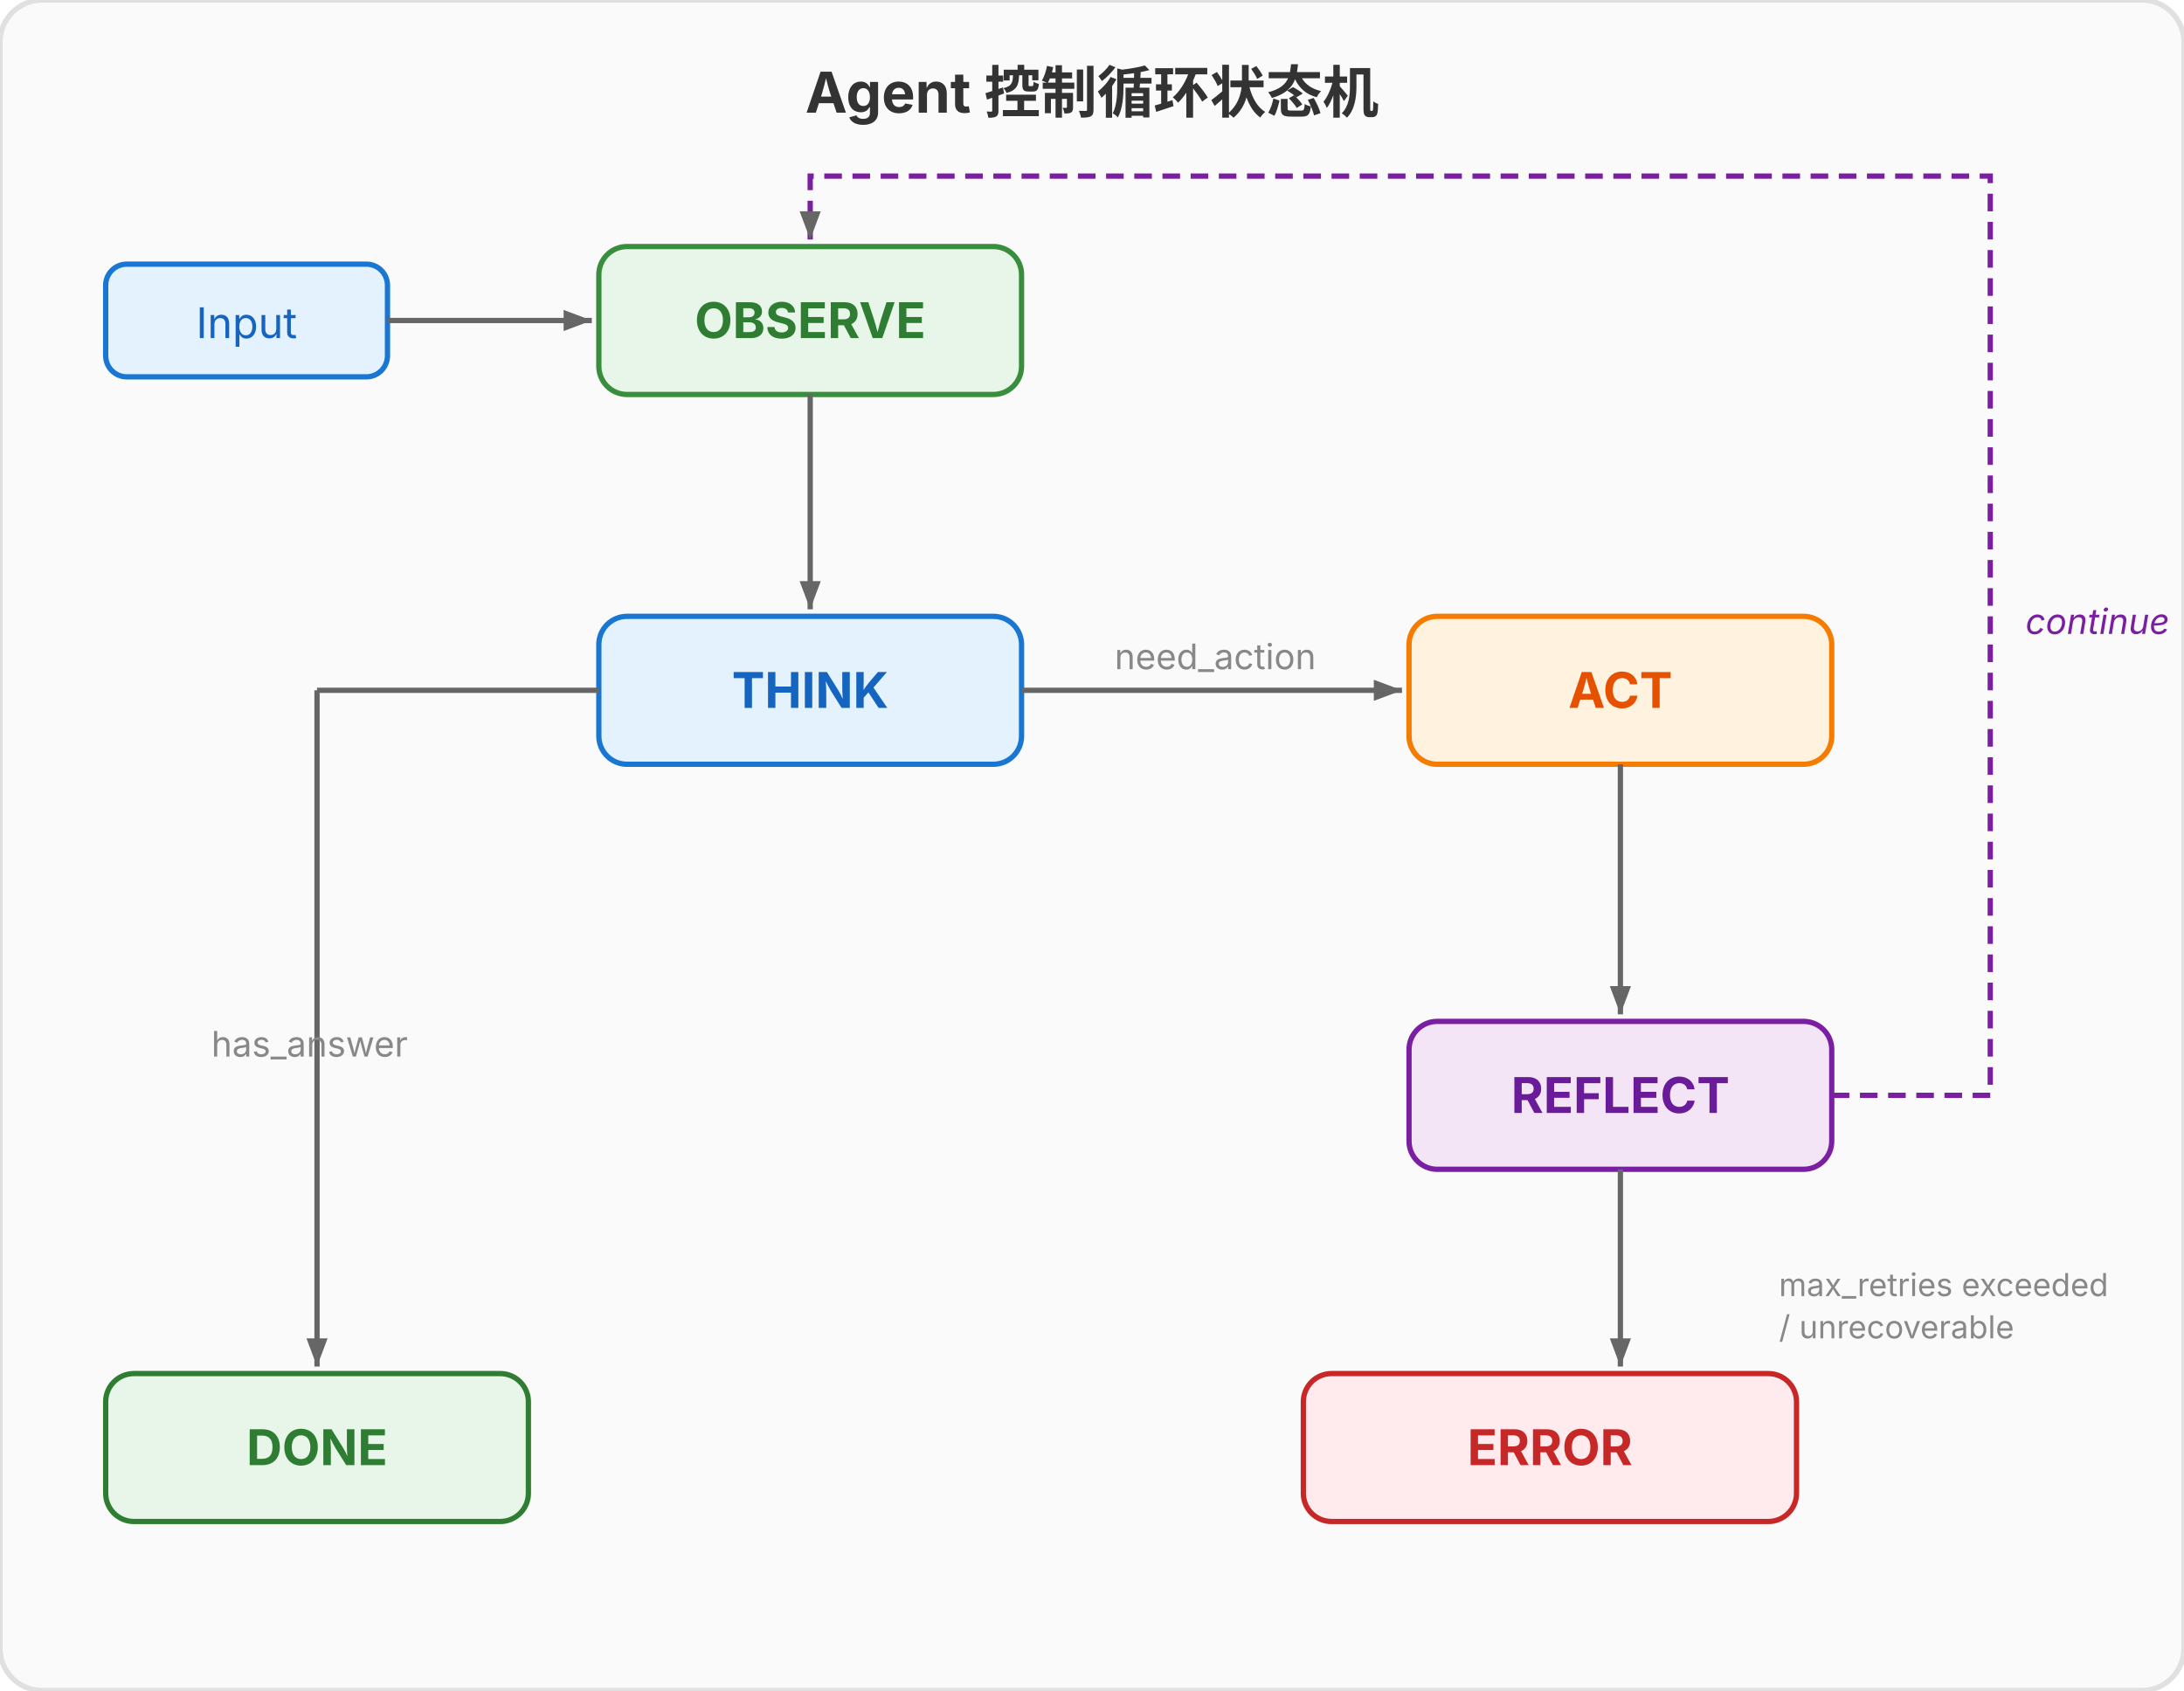
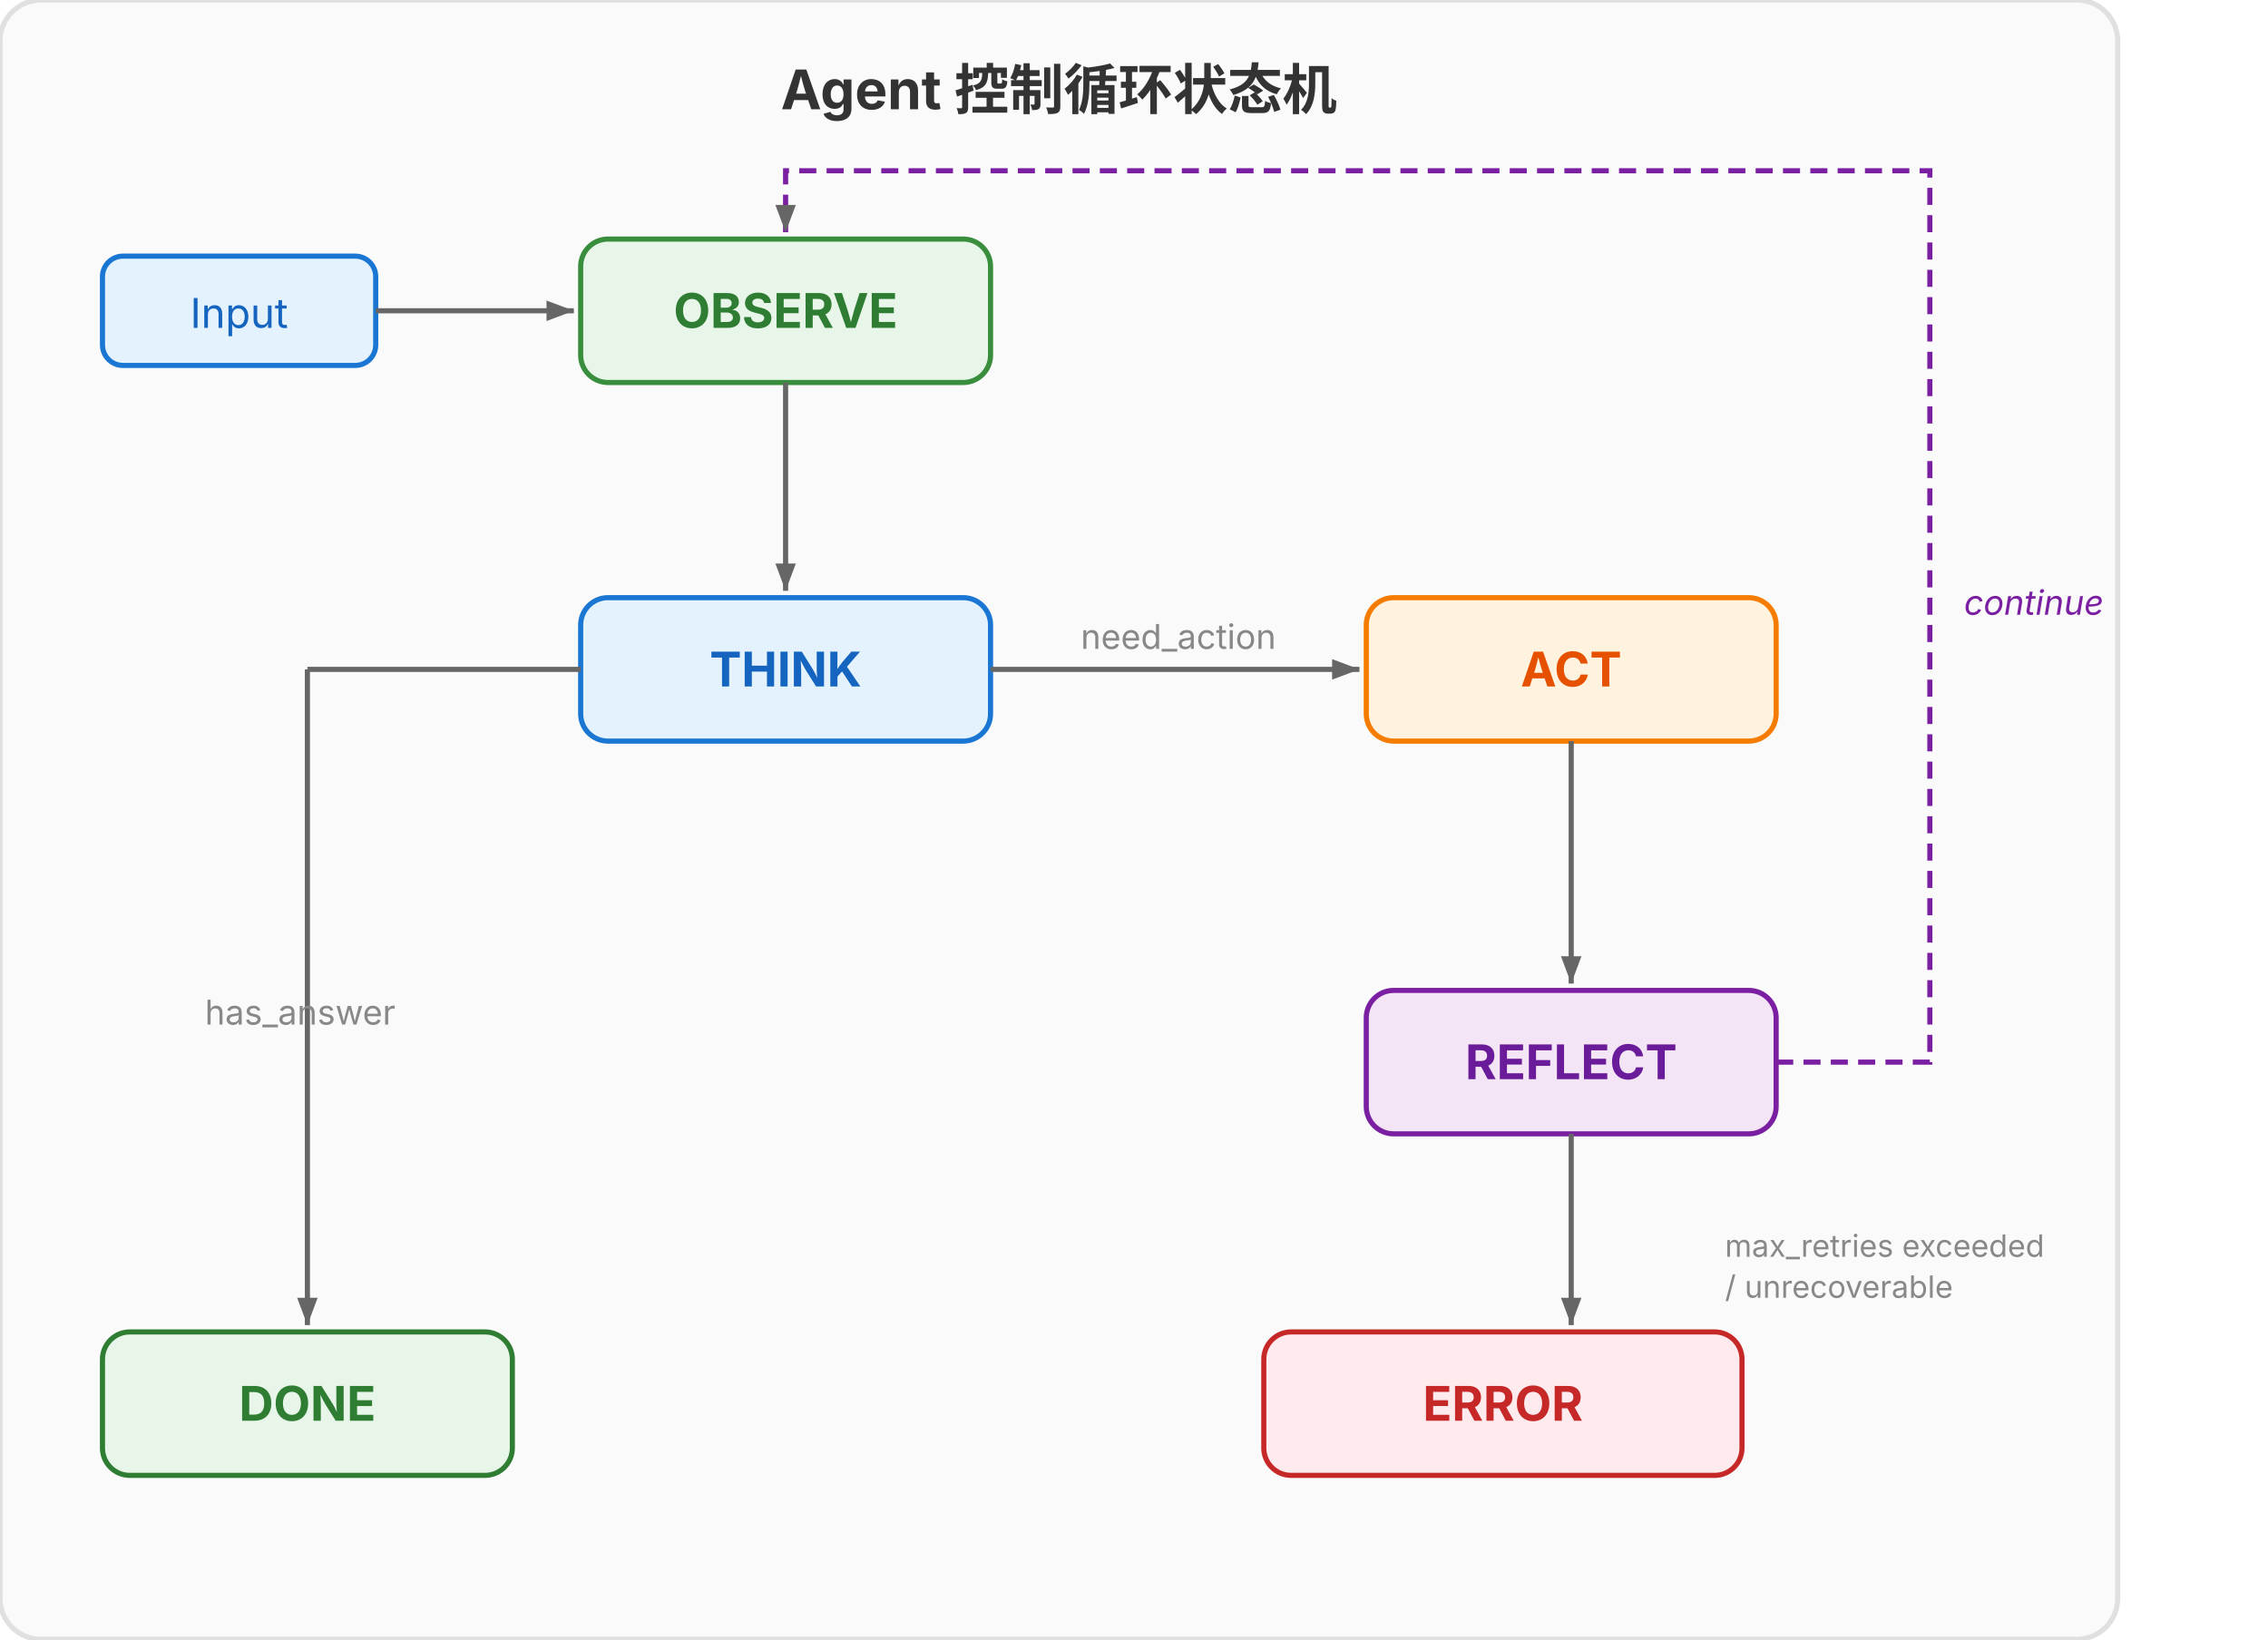
- <svg xmlns="http://www.w3.org/2000/svg" viewBox="0 0 620 480" font-family="system-ui, -apple-system, 'PingFang SC', sans-serif">
+ <svg xmlns="http://www.w3.org/2000/svg" viewBox="0 0 664 480" font-family="system-ui, -apple-system, 'PingFang SC', sans-serif">
  <rect width="620" height="480" rx="12" fill="#fafafa" stroke="#e0e0e0" stroke-width="1.5" />
  <text x="310" y="32" text-anchor="middle" font-size="16" font-weight="bold" fill="#333">Agent 控制循环状态机</text>
  <rect x="30" y="75" width="80" height="32" rx="6" fill="#E3F2FD" stroke="#1976D2" stroke-width="1.5" />
  <text x="70" y="96" text-anchor="middle" font-size="12" fill="#1565C0">Input</text>
  <rect x="170" y="70" width="120" height="42" rx="8" fill="#E8F5E9" stroke="#388E3C" stroke-width="1.5" />
  <text x="230" y="96" text-anchor="middle" font-size="14" font-weight="bold" fill="#2E7D32">OBSERVE</text>
  <line x1="110" y1="91" x2="168" y2="91" stroke="#666" stroke-width="1.5" />
  <rect x="170" y="175" width="120" height="42" rx="8" fill="#E3F2FD" stroke="#1976D2" stroke-width="1.5" />
  <text x="230" y="201" text-anchor="middle" font-size="14" font-weight="bold" fill="#1565C0">THINK</text>
  <line x1="230" y1="112" x2="230" y2="173" stroke="#666" stroke-width="1.5" />
  <rect x="400" y="175" width="120" height="42" rx="8" fill="#FFF3E0" stroke="#F57C00" stroke-width="1.5" />
  <text x="460" y="201" text-anchor="middle" font-size="14" font-weight="bold" fill="#E65100">ACT</text>
  <line x1="290" y1="196" x2="398" y2="196" stroke="#666" stroke-width="1.5" />
  <text x="345" y="190" text-anchor="middle" font-size="10" fill="#888">need_action</text>
  <rect x="400" y="290" width="120" height="42" rx="8" fill="#F3E5F5" stroke="#7B1FA2" stroke-width="1.5" />
  <text x="460" y="316" text-anchor="middle" font-size="14" font-weight="bold" fill="#6A1B9A">REFLECT</text>
  <line x1="460" y1="217" x2="460" y2="288" stroke="#666" stroke-width="1.5" />
  <path d="M520,311 L565,311 L565,50 L230,50 L230,68" fill="none" stroke="#7B1FA2" stroke-width="1.5" stroke-dasharray="5,3" />
  <text x="575" y="180" font-size="10" fill="#7B1FA2" font-style="italic">continue</text>
  <rect x="30" y="390" width="120" height="42" rx="8" fill="#E8F5E9" stroke="#2E7D32" stroke-width="1.5" />
  <text x="90" y="416" text-anchor="middle" font-size="14" font-weight="bold" fill="#2E7D32">DONE</text>
  <line x1="170" y1="196" x2="90" y2="196" stroke="#666" stroke-width="1.5" />
  <line x1="90" y1="196" x2="90" y2="388" stroke="#666" stroke-width="1.5" />
  <text x="60" y="300" font-size="10" fill="#888">has_answer</text>
  <rect x="370" y="390" width="140" height="42" rx="8" fill="#FFEBEE" stroke="#C62828" stroke-width="1.5" />
  <text x="440" y="416" text-anchor="middle" font-size="14" font-weight="bold" fill="#C62828">ERROR</text>
  <line x1="460" y1="332" x2="460" y2="388" stroke="#666" stroke-width="1.5" />
  <text x="505" y="368" font-size="9" fill="#888">max_retries exceeded</text>
  <text x="505" y="380" font-size="9" fill="#888">/ unrecoverable</text>
  <polygon points="168,91 160,94 160,88" fill="#666" />
  <polygon points="230,173 227,165 233,165" fill="#666" />
  <polygon points="398,196 390,199 390,193" fill="#666" />
  <polygon points="460,288 457,280 463,280" fill="#666" />
  <polygon points="230,68 227,60 233,60" fill="#666" />
  <polygon points="90,388 87,380 93,380" fill="#666" />
  <polygon points="460,388 457,380 463,380" fill="#666" />
</svg>
